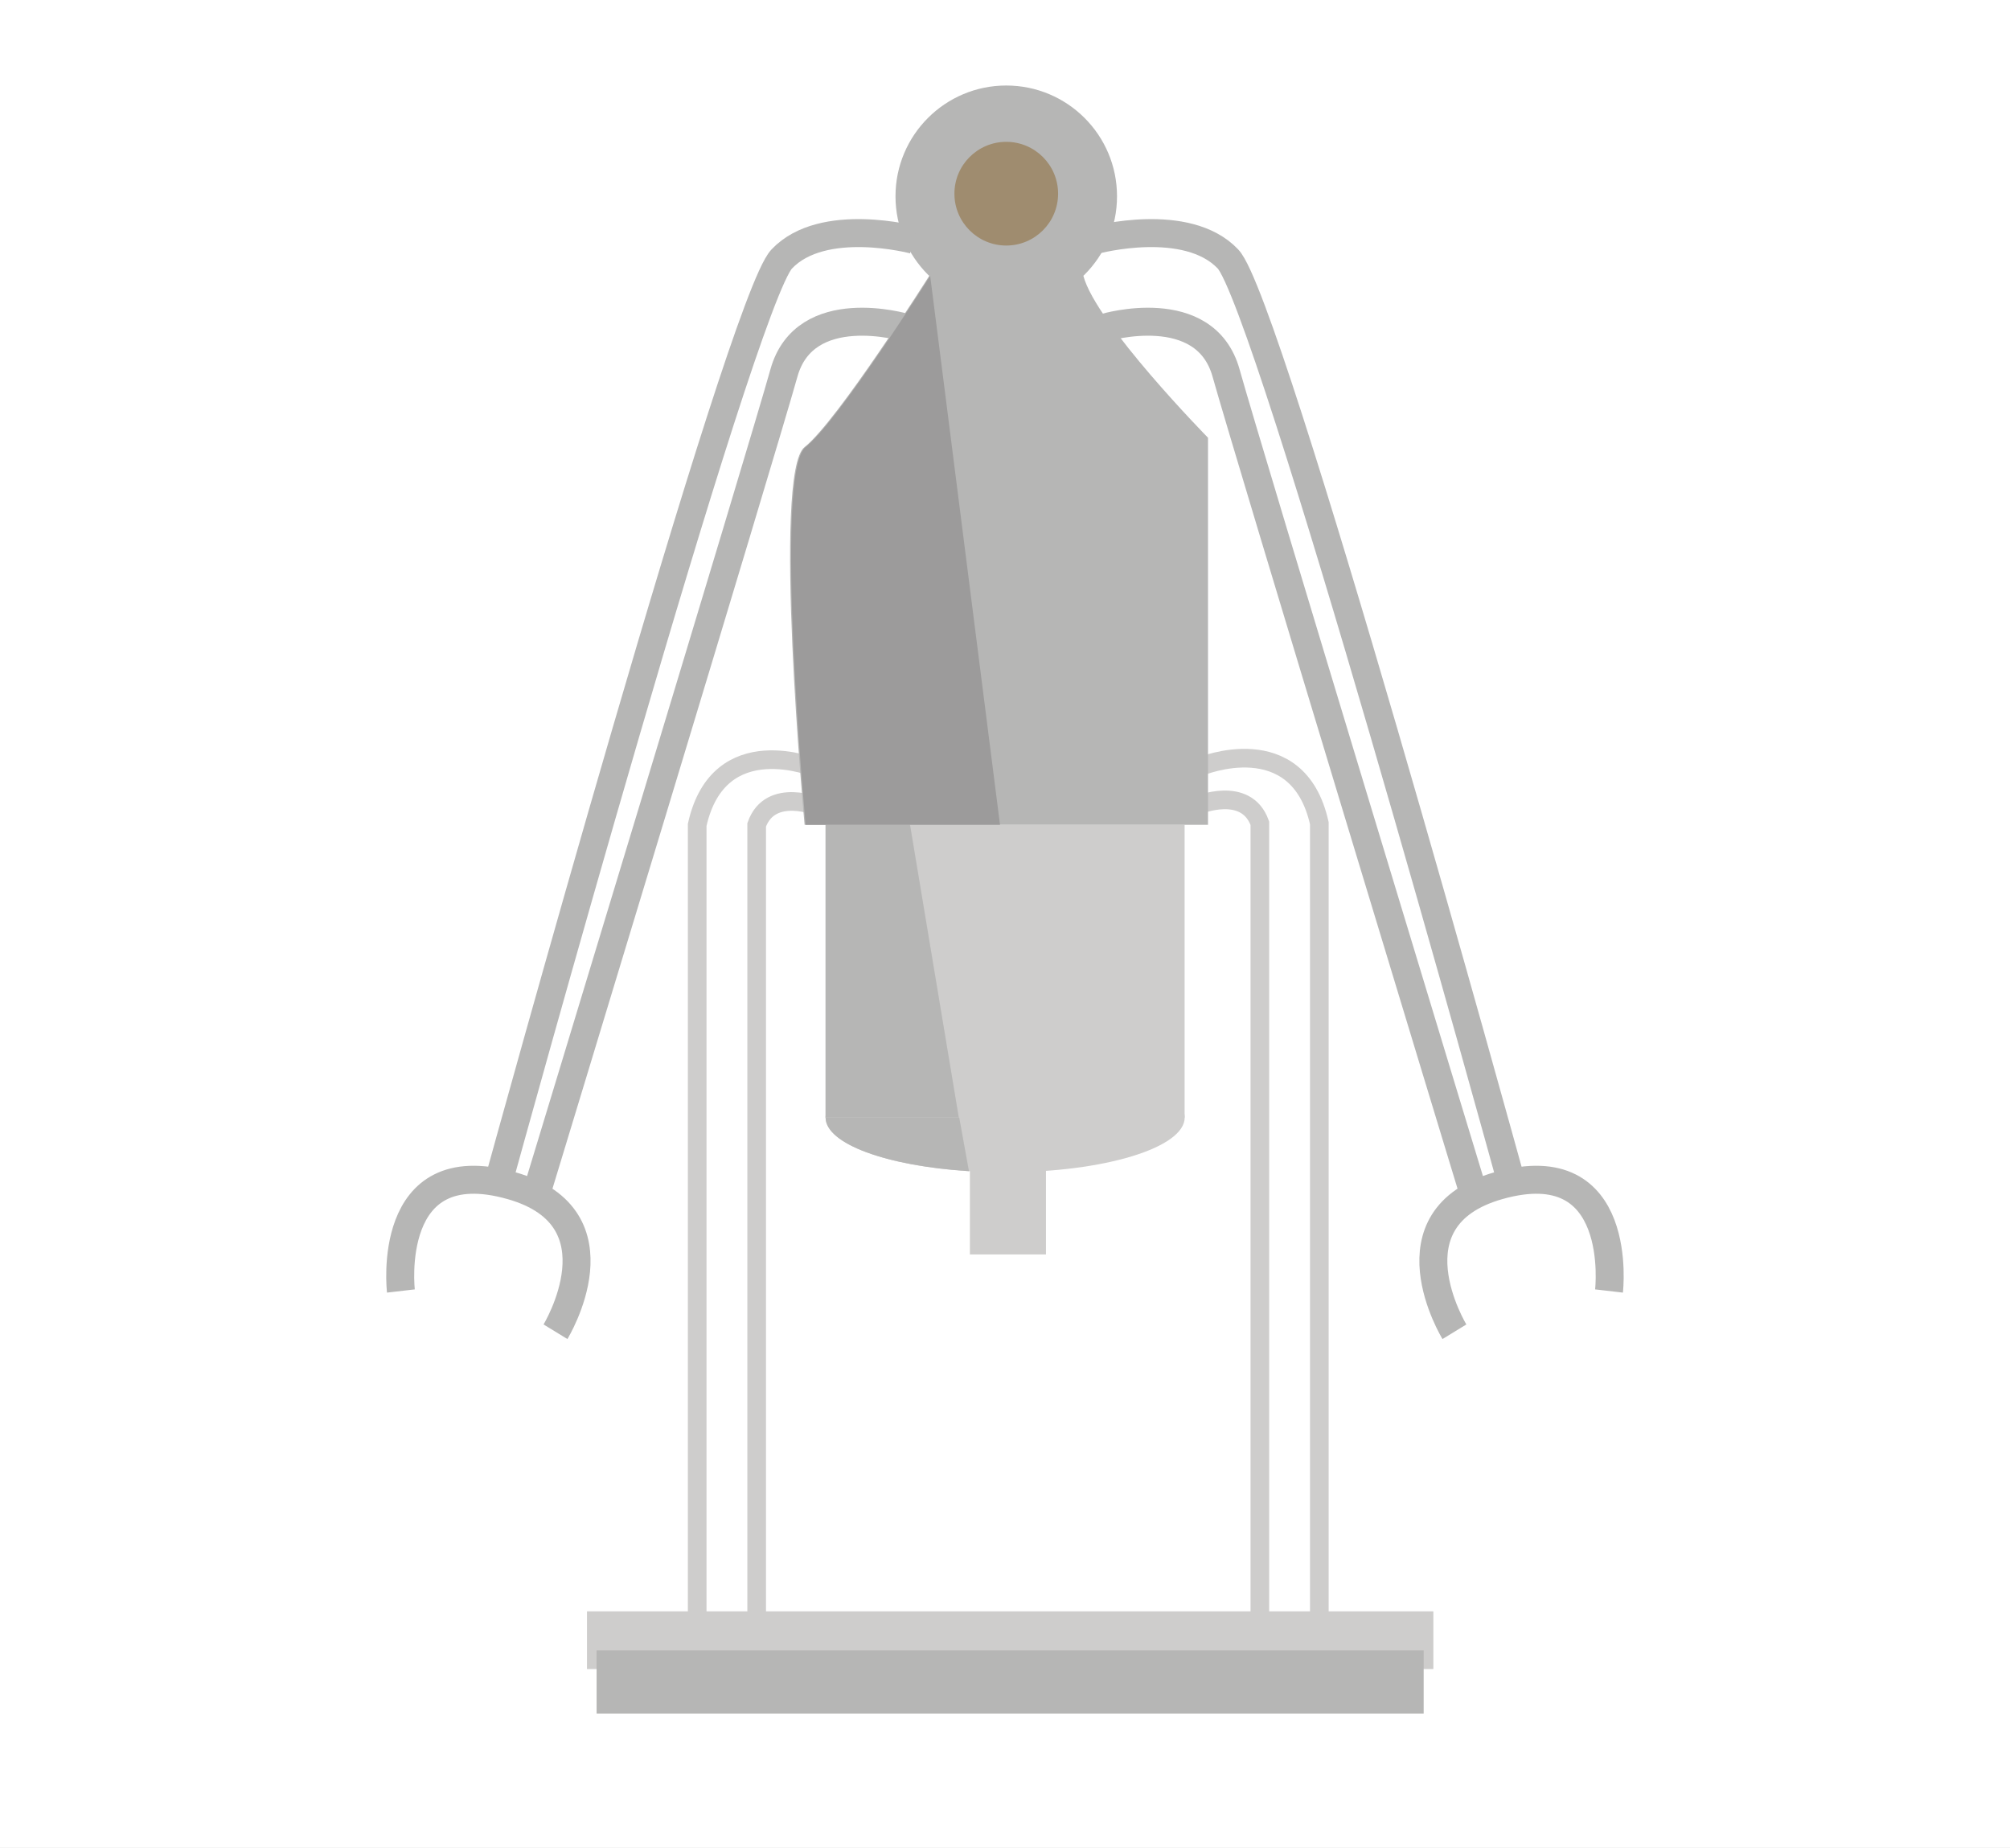
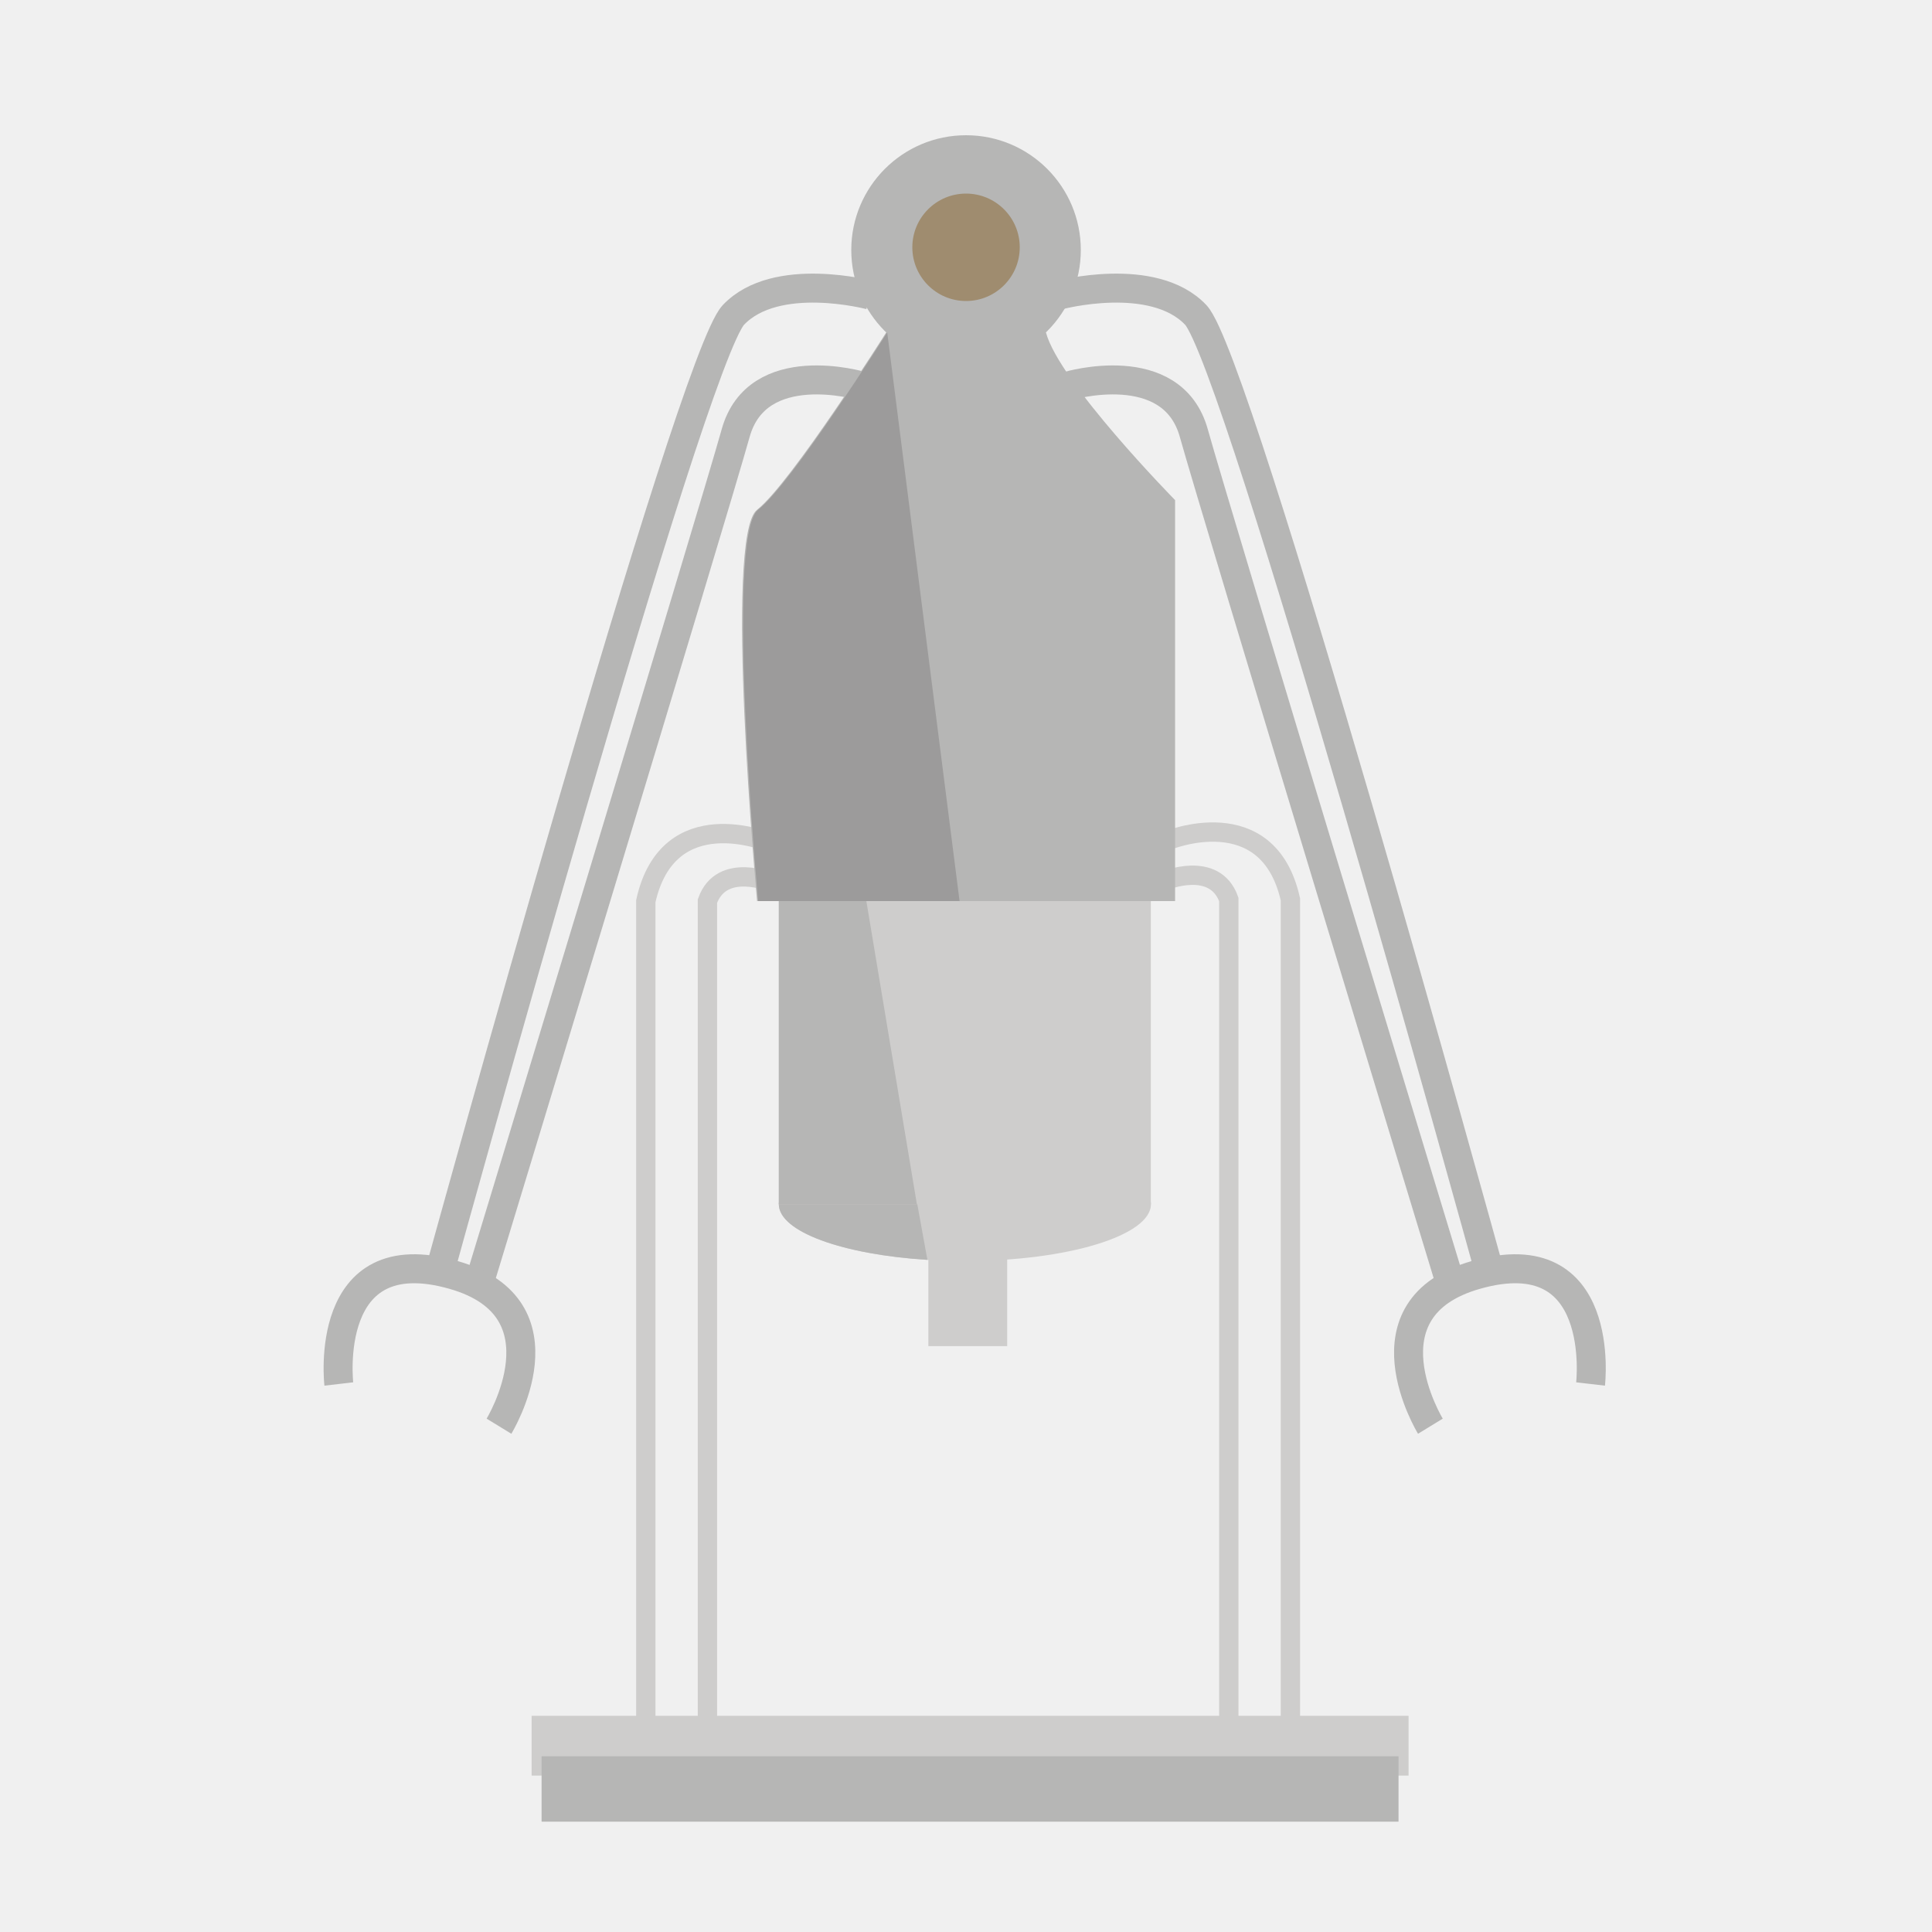
- <svg xmlns="http://www.w3.org/2000/svg" viewBox="0 0 215.59 198.12">
-   <defs>
-     <style>.cls-1{fill:#fff;}.cls-2{fill:#b6b6b5;}.cls-3{fill:#cecdcc;}.cls-4,.cls-5,.cls-6{fill:none;stroke-miterlimit:10;}.cls-4,.cls-6{stroke:#b6b6b5;}.cls-4{stroke-width:3px;}.cls-5{stroke:#cecdcc;stroke-width:2px;}.cls-6{stroke-width:4px;}.cls-7{fill:#9c9b9b;}.cls-8{fill:#9f8c6f;}</style>
-   </defs>
-   <g id="Ebene_2" data-name="Ebene 2">
-     <g id="Ebene_1-2" data-name="Ebene 1">
-       <rect class="cls-1" width="215.59" height="198.12" />
-       <circle class="cls-2" cx="107.93" cy="21.05" r="11.88" />
-       <ellipse class="cls-3" cx="107.81" cy="119.83" rx="19.26" ry="5.88" />
-       <path class="cls-2" d="M103.93,125.59c-8.78-.55-15.38-2.92-15.38-5.76,0-2.61,5.59-4.82,13.32-5.59" />
-       <rect class="cls-3" x="88.55" y="88.45" width="38.51" height="31.38" />
-       <polyline class="cls-2" points="97.61 88.45 88.55 88.45 88.55 119.83 102.84 119.83" />
-       <path class="cls-4" d="M98,25.72s-9.74-2.6-14.15,2.05-30.1,97.94-30.1,97.94" />
-       <path class="cls-4" d="M97.08,35.12s-10.75-3.19-13,4.89-26.44,87.62-26.44,87.62" />
-       <path class="cls-4" d="M43,138.44s-1.76-15.16,11.84-11.3c12.21,3.46,4.74,15.67,4.74,15.67" />
-       <path class="cls-4" d="M117.56,25.72s9.74-2.6,14.15,2.05,30.1,97.94,30.1,97.94" />
-       <path class="cls-4" d="M118.51,35.12s10.75-3.19,13,4.89,26.44,87.62,26.44,87.62" />
-       <path class="cls-4" d="M172.58,138.44s1.76-15.16-11.84-11.3c-12.21,3.46-4.74,15.67-4.74,15.67" />
-       <rect class="cls-3" x="104.03" y="124.5" width="8.16" height="10.02" />
-       <path class="cls-5" d="M87.53,82.37S77.11,78,74.78,88.45v85.68" />
-       <path class="cls-5" d="M87.87,86.54s-5.23-2.22-6.71,1.91v85.68" />
-       <path class="cls-5" d="M128.76,82.2s10.42-4.34,12.75,6.08V174" />
-       <path class="cls-5" d="M128.42,86.37s5.23-2.22,6.71,1.91V174" />
-       <rect class="cls-3" x="62.96" y="172.79" width="90.78" height="6.19" />
-       <rect class="cls-6" x="65.99" y="178.98" width="84.71" height="2.77" />
-       <path class="cls-2" d="M99.67,29.58S89.8,45.19,86.3,47.94s0,40.51,0,40.51h43.27V46.94s-12-12.21-13.37-17.36" />
-       <path class="cls-7" d="M99.77,29.58S89.91,45.19,86.41,47.94s0,40.51,0,40.51h20.85" />
-       <circle class="cls-8" cx="107.93" cy="20.77" r="5.56" />
-     </g>
-   </g>
+ <svg xmlns="http://www.w3.org/2000/svg" width="200" height="200" viewBox="0 0 200 200" fill="none">
+   <path d="M100.005 37.76C106.566 37.76 111.885 32.441 111.885 25.88C111.885 19.319 106.566 14 100.005 14C93.443 14 88.124 19.319 88.124 25.88C88.124 32.441 93.443 37.76 100.005 37.76Z" fill="#B6B6B5" />
+   <path d="M99.885 130.54C110.522 130.54 119.145 127.907 119.145 124.66C119.145 121.413 110.522 118.78 99.885 118.78C89.248 118.78 80.624 121.413 80.624 124.66C80.624 127.907 89.248 130.54 99.885 130.54Z" fill="#CECDCC" />
+   <path d="M96.004 130.42C87.225 129.87 80.624 127.5 80.624 124.66C80.624 122.05 86.215 119.84 93.945 119.07" fill="#B6B6B5" />
+   <path d="M119.135 93.28H80.624V124.66H119.135V93.28Z" fill="#CECDCC" />
+   <path d="M89.684 93.28H80.624V124.66H94.915" fill="#B6B6B5" />
+   <path d="M90.074 30.55C90.074 30.55 80.334 27.95 75.924 32.6C71.514 37.25 45.824 130.54 45.824 130.54" stroke="#B6B6B5" stroke-width="3" stroke-miterlimit="10" />
+   <path d="M89.154 39.95C89.154 39.95 78.404 36.76 76.154 44.84C73.904 52.92 49.714 132.46 49.714 132.46" stroke="#B6B6B5" stroke-width="3" stroke-miterlimit="10" />
+   <path d="M35.074 143.27C35.074 143.27 33.314 128.11 46.914 131.97C59.124 135.43 51.654 147.64 51.654 147.64" stroke="#B6B6B5" stroke-width="3" stroke-miterlimit="10" />
+   <path d="M109.634 30.55C109.634 30.55 119.374 27.95 123.784 32.6C128.194 37.25 153.884 130.54 153.884 130.54" stroke="#B6B6B5" stroke-width="3" stroke-miterlimit="10" />
+   <path d="M110.584 39.95C110.584 39.95 121.334 36.76 123.584 44.84C125.834 52.92 150.024 132.46 150.024 132.46" stroke="#B6B6B5" stroke-width="3" stroke-miterlimit="10" />
+   <path d="M164.654 143.27C164.654 143.27 166.414 128.11 152.814 131.97C140.604 135.43 148.074 147.64 148.074 147.64" stroke="#B6B6B5" stroke-width="3" stroke-miterlimit="10" />
+   <path d="M104.264 129.33H96.105V139.35H104.264V129.33Z" fill="#CECDCC" />
+   <path d="M79.605 87.2C79.605 87.2 69.184 82.83 66.855 93.28V178.96" stroke="#CECDCC" stroke-width="2" stroke-miterlimit="10" />
+   <path d="M79.944 91.37C79.944 91.37 74.714 89.15 73.234 93.28V178.96" stroke="#CECDCC" stroke-width="2" stroke-miterlimit="10" />
+   <path d="M120.834 87.03C120.834 87.03 131.254 82.69 133.584 93.11V178.83" stroke="#CECDCC" stroke-width="2" stroke-miterlimit="10" />
+   <path d="M120.495 91.2C120.495 91.2 125.725 88.98 127.205 93.11V178.83" stroke="#CECDCC" stroke-width="2" stroke-miterlimit="10" />
+   <path d="M145.814 177.62H55.034V183.81H145.814V177.62Z" fill="#CECDCC" />
+   <path d="M142.774 183.81H58.065V186.58H142.774V183.81Z" stroke="#B6B6B5" stroke-width="4" stroke-miterlimit="10" />
+   <path d="M91.744 34.41C91.744 34.41 81.874 50.02 78.374 52.77C74.874 55.52 78.374 93.28 78.374 93.28H121.644V51.77C121.644 51.77 109.644 39.56 108.274 34.41" fill="#B6B6B5" />
+   <path d="M91.844 34.41C91.844 34.41 81.984 50.02 78.484 52.77C74.984 55.52 78.484 93.28 78.484 93.28H99.334" fill="#9C9B9B" />
+   <path d="M100.004 31.16C103.075 31.16 105.564 28.671 105.564 25.6C105.564 22.529 103.075 20.04 100.004 20.04C96.934 20.04 94.444 22.529 94.444 25.6C94.444 28.671 96.934 31.16 100.004 31.16Z" fill="#9F8C6F" />
</svg>
